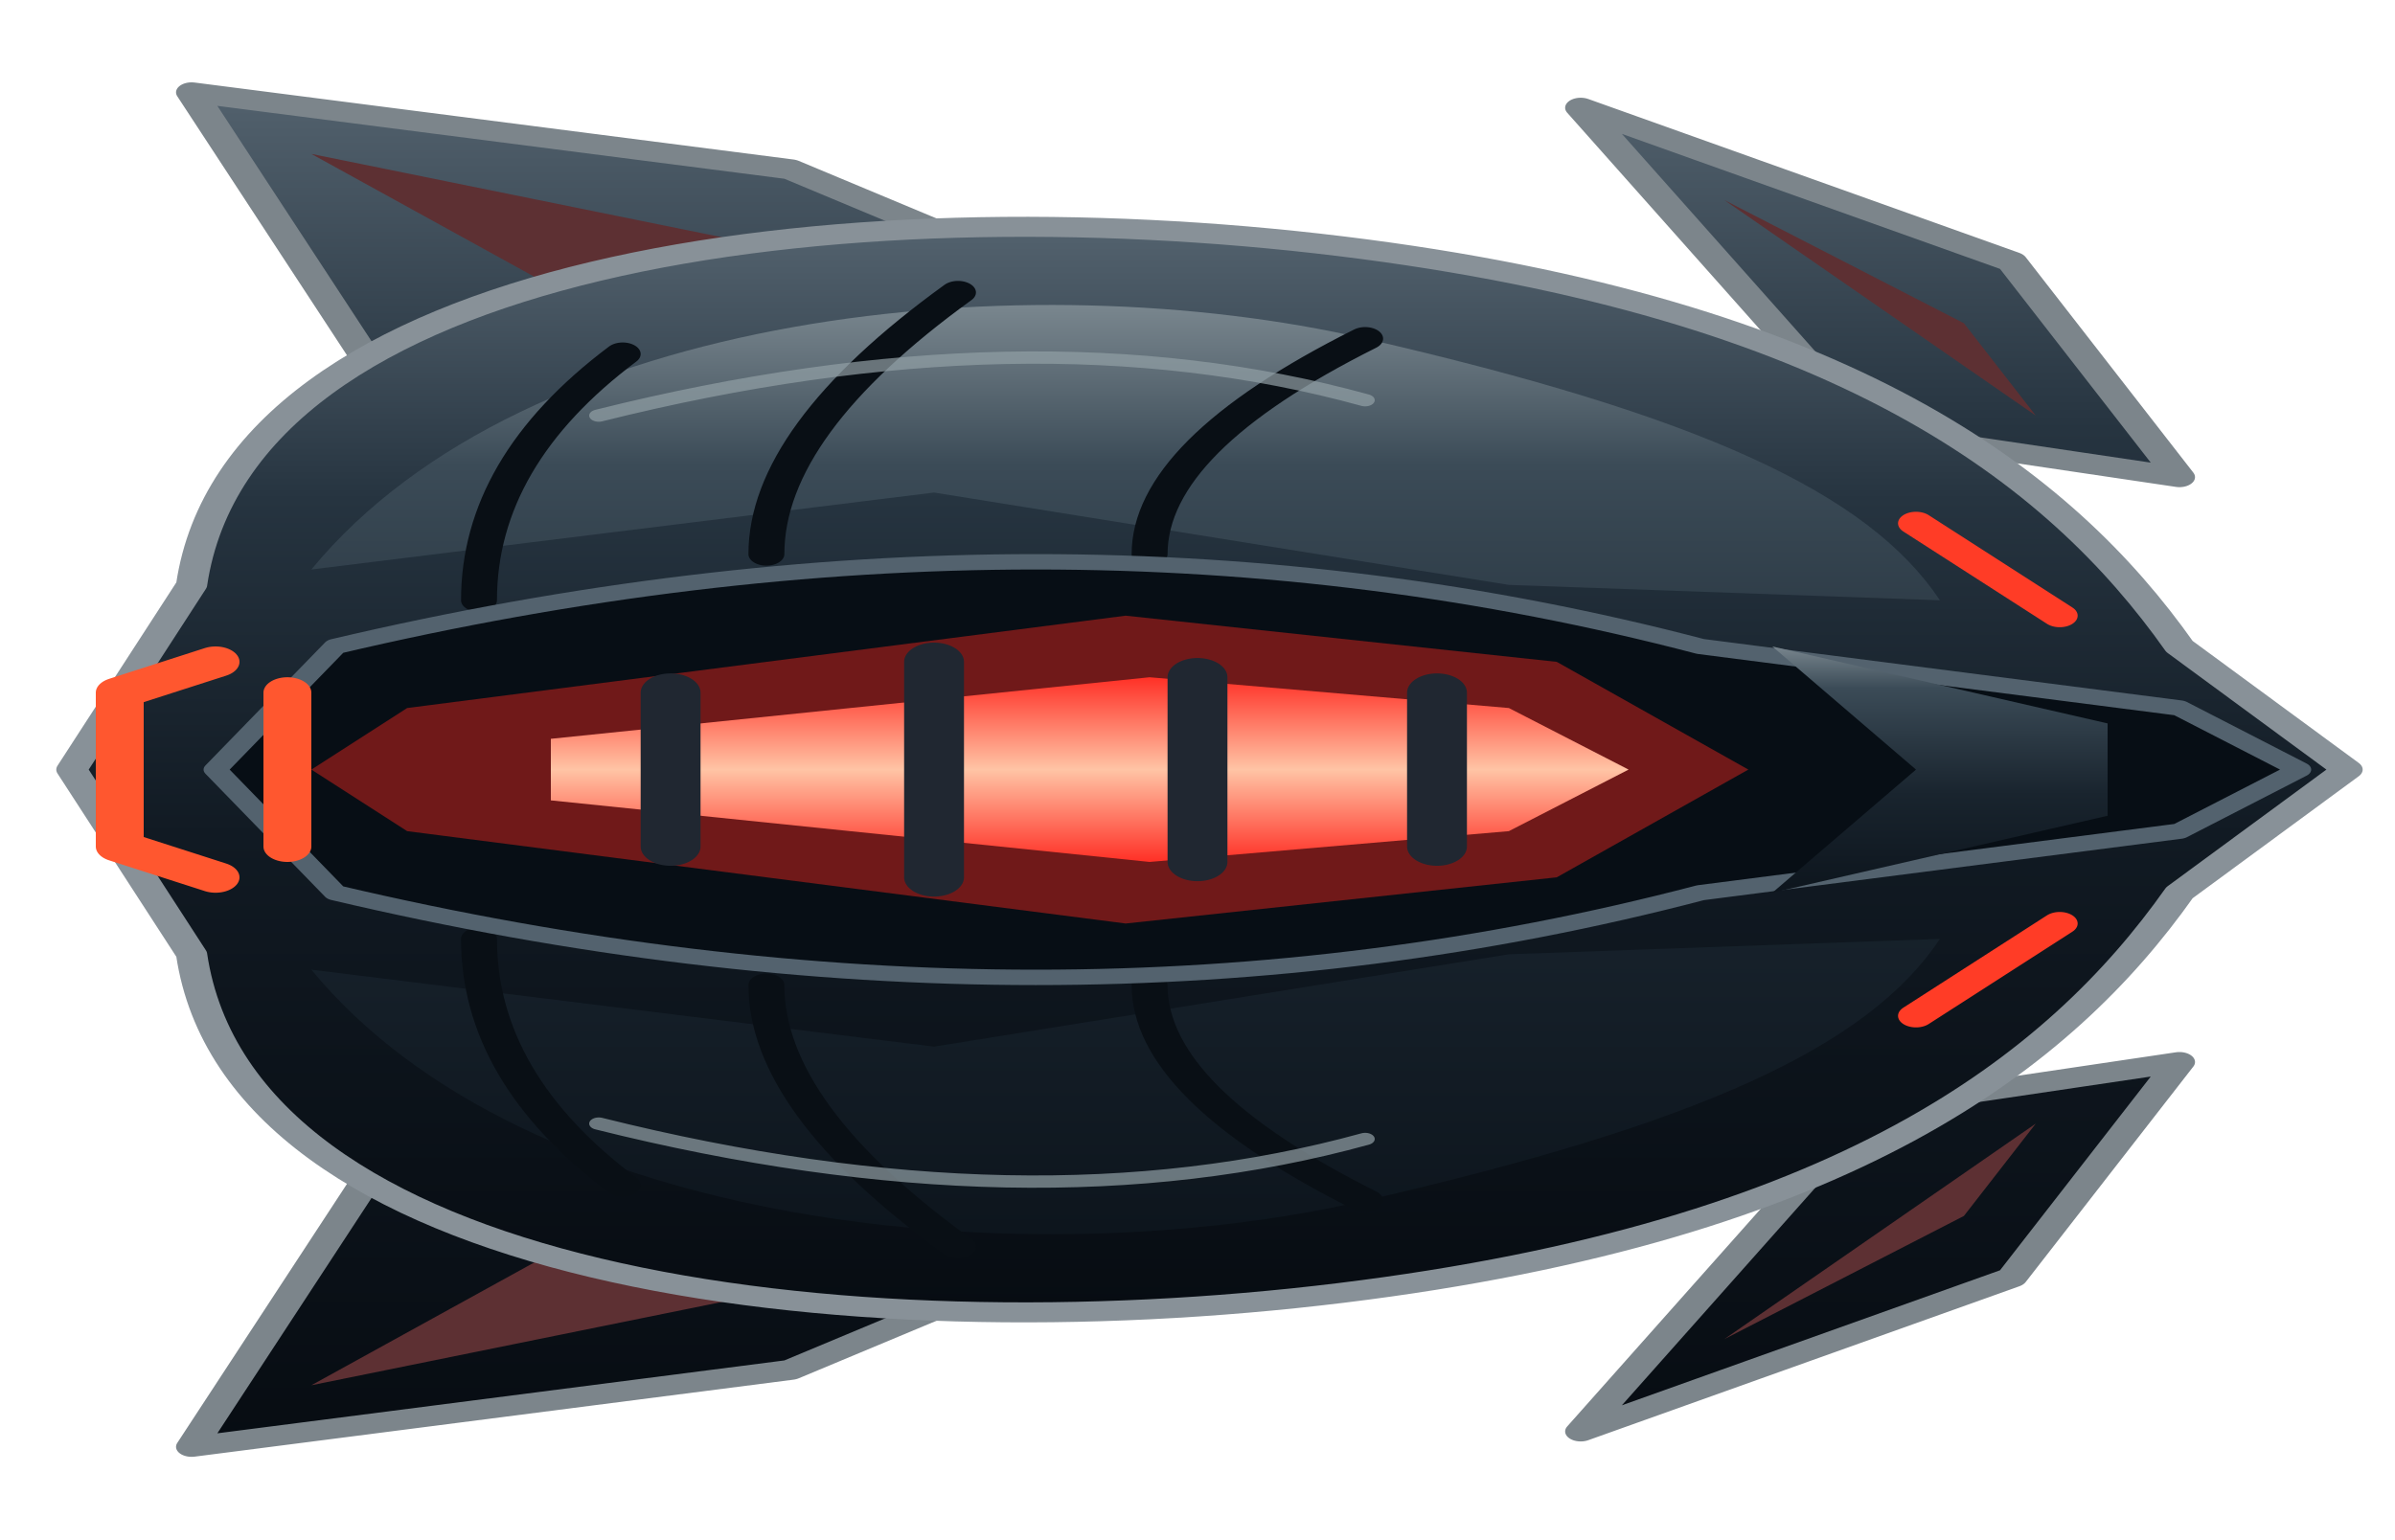
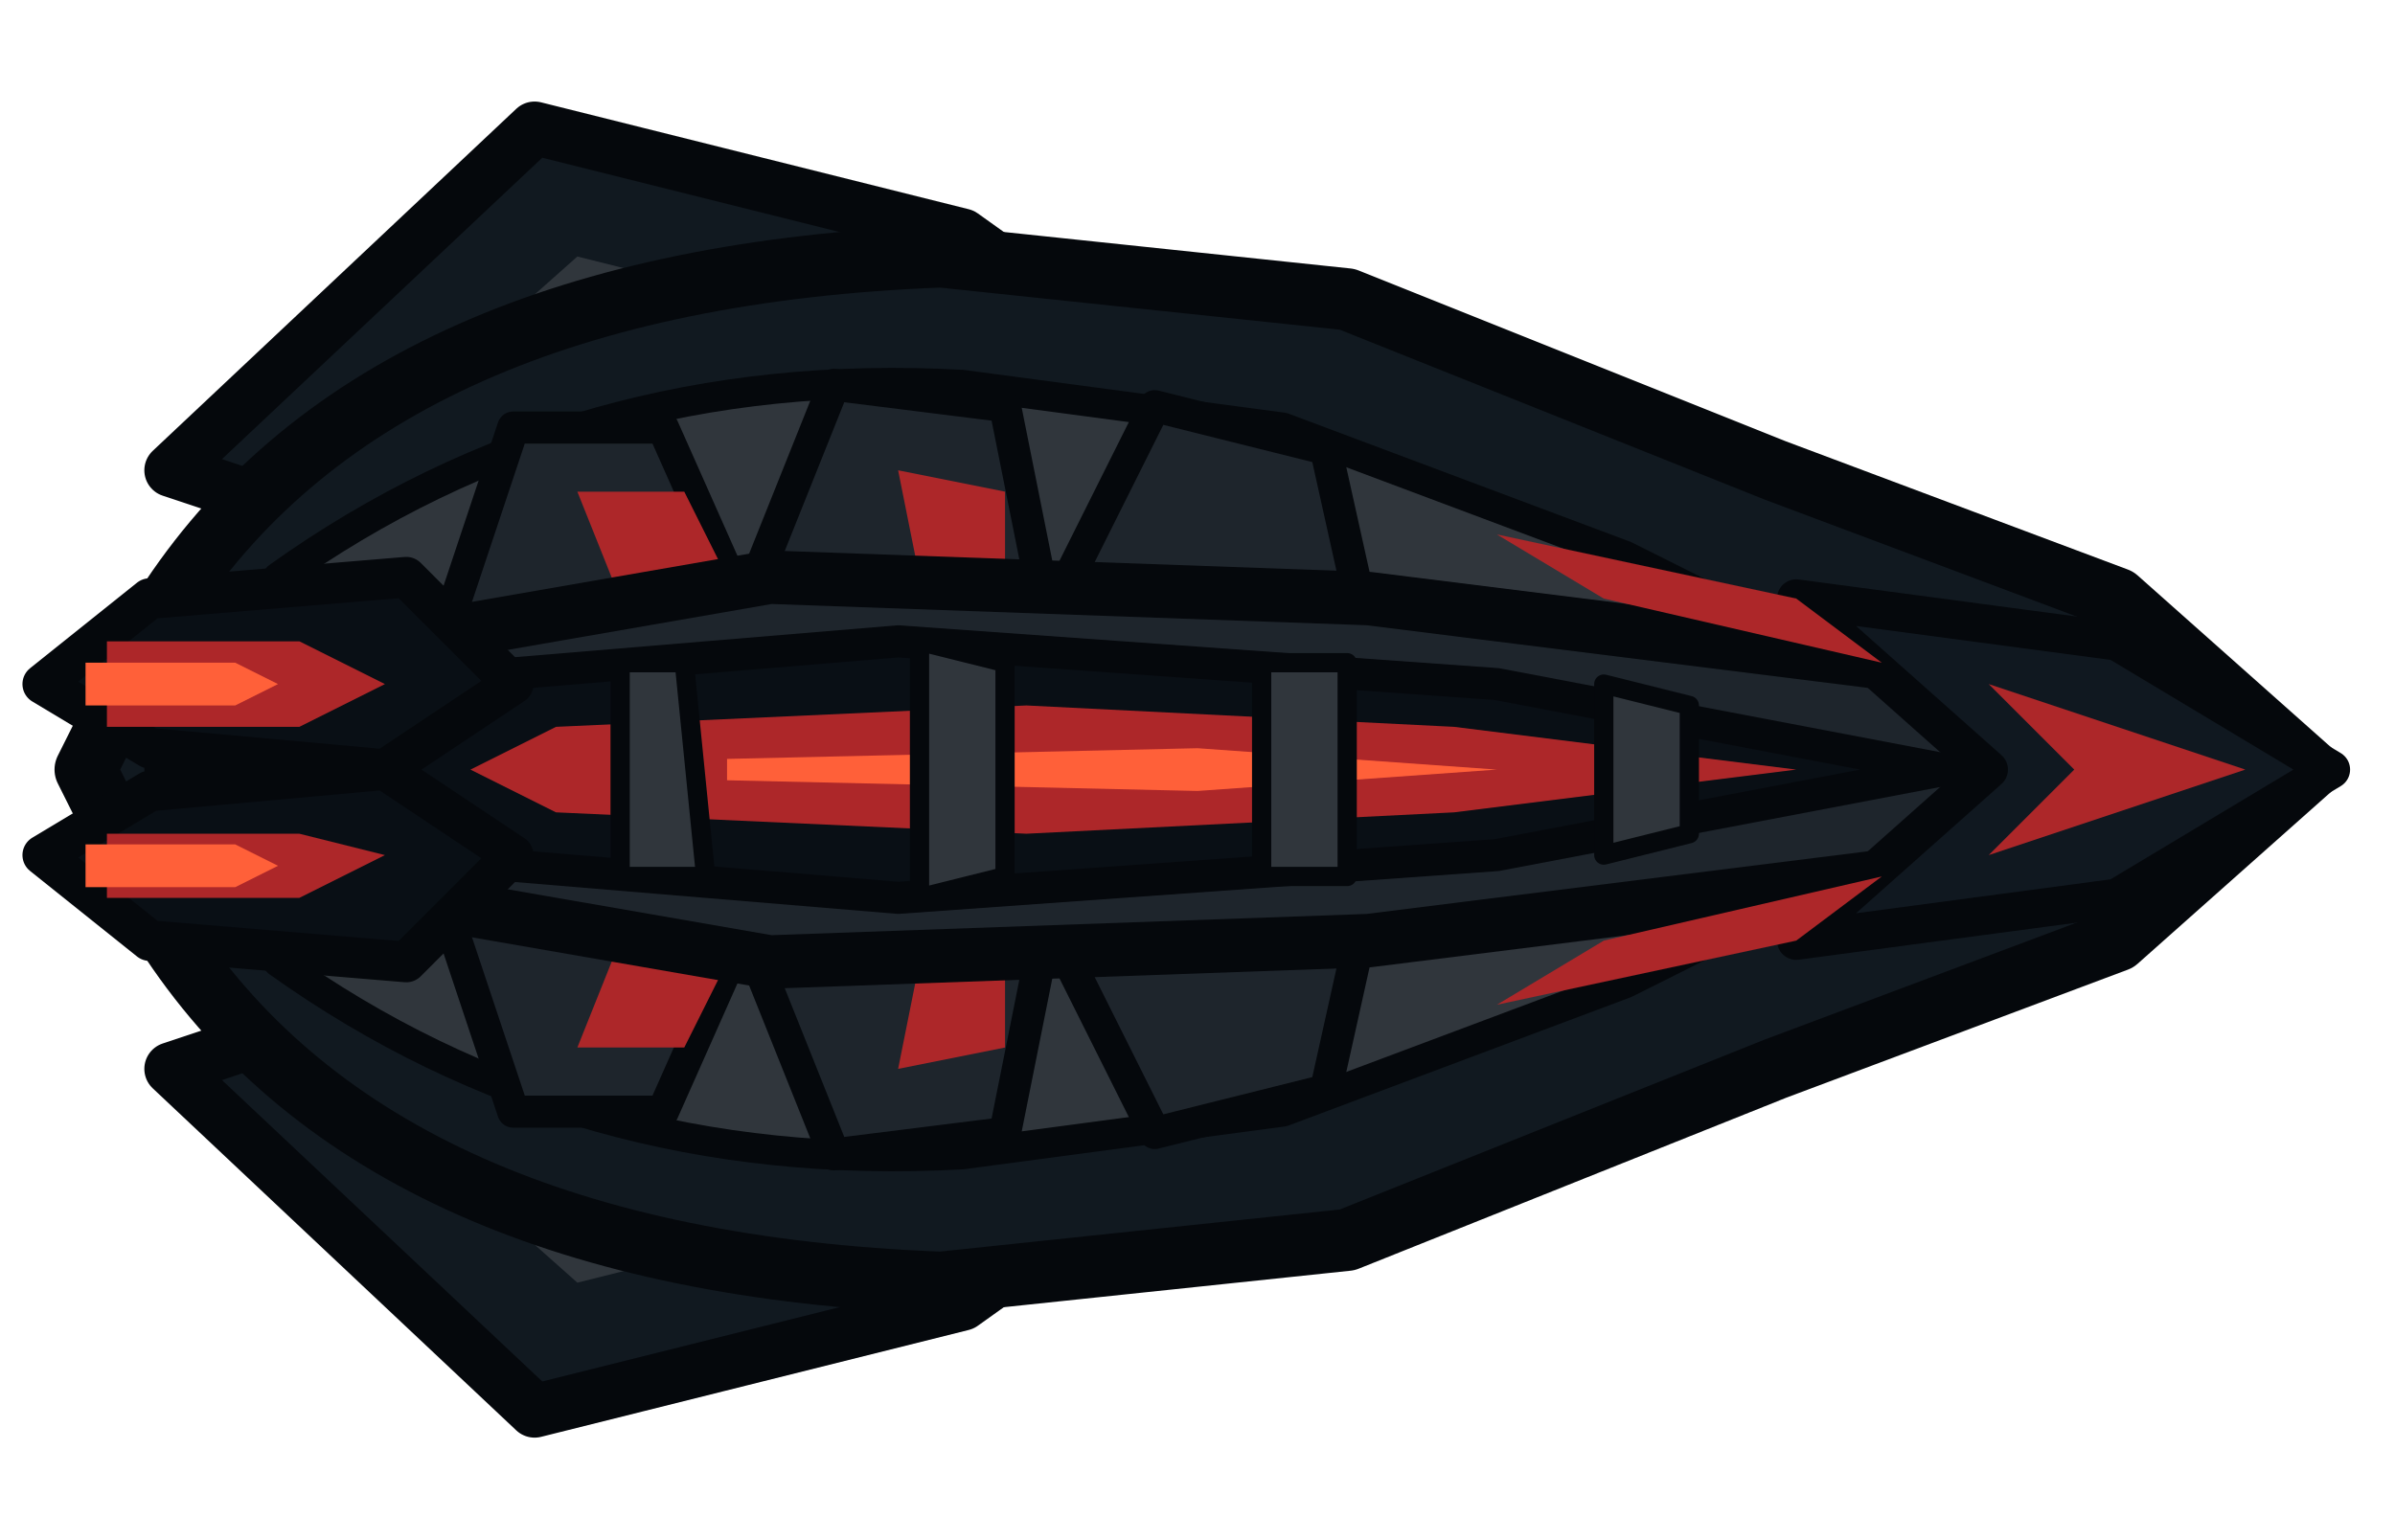
<svg xmlns="http://www.w3.org/2000/svg" width="112" height="72" viewBox="-56 -36 112 72">
-   <defs>
-     <linearGradient id="hull" x1="0" y1="0" x2="0" y2="1">
-       <stop stop-color="#53626e" />
-       <stop offset=".25" stop-color="#263440" />
-       <stop offset=".56" stop-color="#111a23" />
-       <stop offset="1" stop-color="#070c12" />
-     </linearGradient>
-     <linearGradient id="plate" x1="0" y1="0" x2="0" y2="1">
-       <stop stop-color="#78858d" />
-       <stop offset=".17" stop-color="#3b4b57" />
-       <stop offset=".6" stop-color="#19242e" />
-       <stop offset="1" stop-color="#0d151d" />
-     </linearGradient>
-     <linearGradient id="core" x1="0" y1="0" x2="0" y2="1">
-       <stop stop-color="#ff3026" />
-       <stop offset=".5" stop-color="#ffc4a5" />
-       <stop offset="1" stop-color="#ff3026" />
-     </linearGradient>
-   </defs>
-   <g transform="translate(-56 -36) scale(1.12 0.72)" stroke-linejoin="round" stroke-linecap="round">
-     <path d="M8 6 33 11 53 24 34 30 16 25Z M8 94 33 89 53 76 34 70 16 75Z M66 7 84 17 91 31 78 28Z M66 93 84 83 91 69 78 72Z" fill="url(#hull)" stroke="#7c858b" stroke-width="1.3" />
-     <path d="M13 10 32 16 43 24 27 22Z M13 90 32 84 43 76 27 78Z M72 13 82 21 85 27Z M72 87 82 79 85 73Z" fill="#5d3033" />
-     <path d="M8 38C10 17 35 12 56 16S86 31 91 42L98 50 91 58C86 69 77 80 56 84S10 83 8 62L3 50Z" fill="url(#hull)" stroke="#889198" stroke-width="1.3" />
-     <path d="M13 37C22 20 43 17 57 22S78 32 81 39L63 38 39 32Z M13 63C22 80 43 83 57 78S78 68 81 61L63 62 39 68Z" fill="url(#plate)" />
-     <path d="M26 23Q20 30 20 39 M40 19Q32 28 32 36 M57 22Q48 29 48 36 M26 77Q20 70 20 61 M40 81Q32 72 32 64 M57 78Q48 71 48 64" fill="none" stroke="#090f15" stroke-width="1.5" />
-     <path d="M14 42Q44 31 71 42L91 46 96 50 91 54 71 58Q44 69 14 58L9 50Z" fill="#070e15" stroke="#53626e" stroke-width="1" />
-     <path d="M17 46 47 40 65 43 73 50 65 57 47 60 17 54 13 50Z" fill="#ef251d" opacity=".45" />
-     <path d="M23 48 48 44 63 46 68 50 63 54 48 56 23 52Z" fill="url(#core)" />
-     <path d="M28 45V55 M39 43V57 M50 44V56 M60 45V55" stroke="#202731" stroke-width="2.5" />
-     <path d="M74 42 88 47V53L74 58 80 50Z" fill="url(#plate)" />
-     <path d="M9 43 5 45V55L9 57 M12 45V55" fill="none" stroke="#ff572f" stroke-width="2" />
-     <path d="M25 27Q43 20 57 26 M25 73Q43 80 57 74" fill="none" stroke="#92a0a5" stroke-width=".8" opacity=".7" />
-     <path d="M80 34 86 40 M80 66 86 60" stroke="#ff3c26" stroke-width="1.5" />
+   <g transform="translate(-56 -36)" stroke-linejoin="round" stroke-linecap="round">
+     <path d="M8 22 25 6 45 11 59 21 44 27 26 28Z" fill="#111920" stroke="#05080c" stroke-width="2.5" />
+     <path d="M8 50 25 66 45 61 59 51 44 45 26 44Z" fill="#111920" stroke="#05080c" stroke-width="2.5" />
+     <path d="M18 20 27 12 43 16 50 22 40 25 25 24Z M18 52 27 60 43 56 50 50 40 47 25 48Z" fill="#30363c" />
+     <path d="M26 15 35 18 40 21 30 20Z M26 57 35 54 40 51 30 52Z" fill="#ad2729" />
+     <path d="M8 28 Q18 13 44 12 L63 14 83 22 99 28 108 36 99 44 83 50 63 58 44 60 Q18 59 8 44 L4 36Z" fill="#111920" stroke="#05080c" stroke-width="2.9" />
+     <path d="M13 27 Q27 17 45 18 L60 20 76 26 84 30 58 29 37 32 16 35Z" fill="#30363c" stroke="#05080c" stroke-width="1.4" />
+     <path d="M13 45 Q27 55 45 54 L60 52 76 46 84 42 58 43 37 40 16 37Z" fill="#30363c" stroke="#05080c" stroke-width="1.4" />
+     <path d="M24 20 31 20 35 29 27 32 21 29Z M39 18 47 19 49 29 41 30 35 28Z M54 19 62 21 64 30 55 30 50 27Z" fill="#1e252c" stroke="#05080c" stroke-width="1.5" />
+     <path d="M24 52 31 52 35 43 27 40 21 43Z M39 54 47 53 49 43 41 42 35 44Z M54 53 62 51 64 42 55 42 50 45Z" fill="#1e252c" stroke="#05080c" stroke-width="1.5" />
+     <path d="M27 23 32 23 34 27 29 28Z M42 22 47 23 47 27 43 27Z M27 49 32 49 34 45 29 44Z M42 50 47 49 47 45 43 45Z" fill="#ad2729" />
+     <path d="M13 31 36 27 64 28 88 31 105 36 88 41 64 44 36 45 13 41 8 36Z" fill="#1e252c" stroke="#05080c" stroke-width="2.5" />
+     <path d="M18 32 42 30 70 32 91 36 70 40 42 42 18 40 14 36Z" fill="#090f15" stroke="#05080c" stroke-width="1.5" />
+     <path d="M26 34 48 33 68 34 84 36 68 38 48 39 26 38 22 36Z" fill="#ad2729" />
+     <path d="M34 35.5 56 35 70 36 56 37 34 36.5Z" fill="#ff6039" />
+     <path d="M29 31 32 31 33 41 29 41Z M43 30 47 31 47 41 43 42Z M59 31 63 31 63 41 59 41Z M75 32 79 33 79 39 75 40Z" fill="#30363c" stroke="#05080c" stroke-width="0.9" />
+     <path d="M84 28 99 30 109 36 99 42 84 44 93 36Z" fill="#101820" stroke="#05080c" stroke-width="1.8" />
+     <path d="M93 32 105 36 93 40 97 36Z" fill="#ad2729" />
+     <path d="M7 28 19 27 24 32 18 36 7 35 2 32Z M7 37 18 36 24 40 19 45 7 44 2 40Z" fill="#090f15" stroke="#05080c" stroke-width="1.9" />
+     <path d="M5 30 14 30 18 32 14 34 5 34Z M5 39 14 39 18 40 14 42 5 42Z" fill="#ad2729" />
+     <path d="M4 31 11 31 13 32 11 33 4 33Z M4 39.5 11 39.5 13 40.5 11 41.5 4 41.5Z" fill="#ff6039" />
+     <path d="M70 25 84 28 88 31 75 28Z M70 47 84 44 88 41 75 44Z" fill="#ad2729" />
  </g>
</svg>
